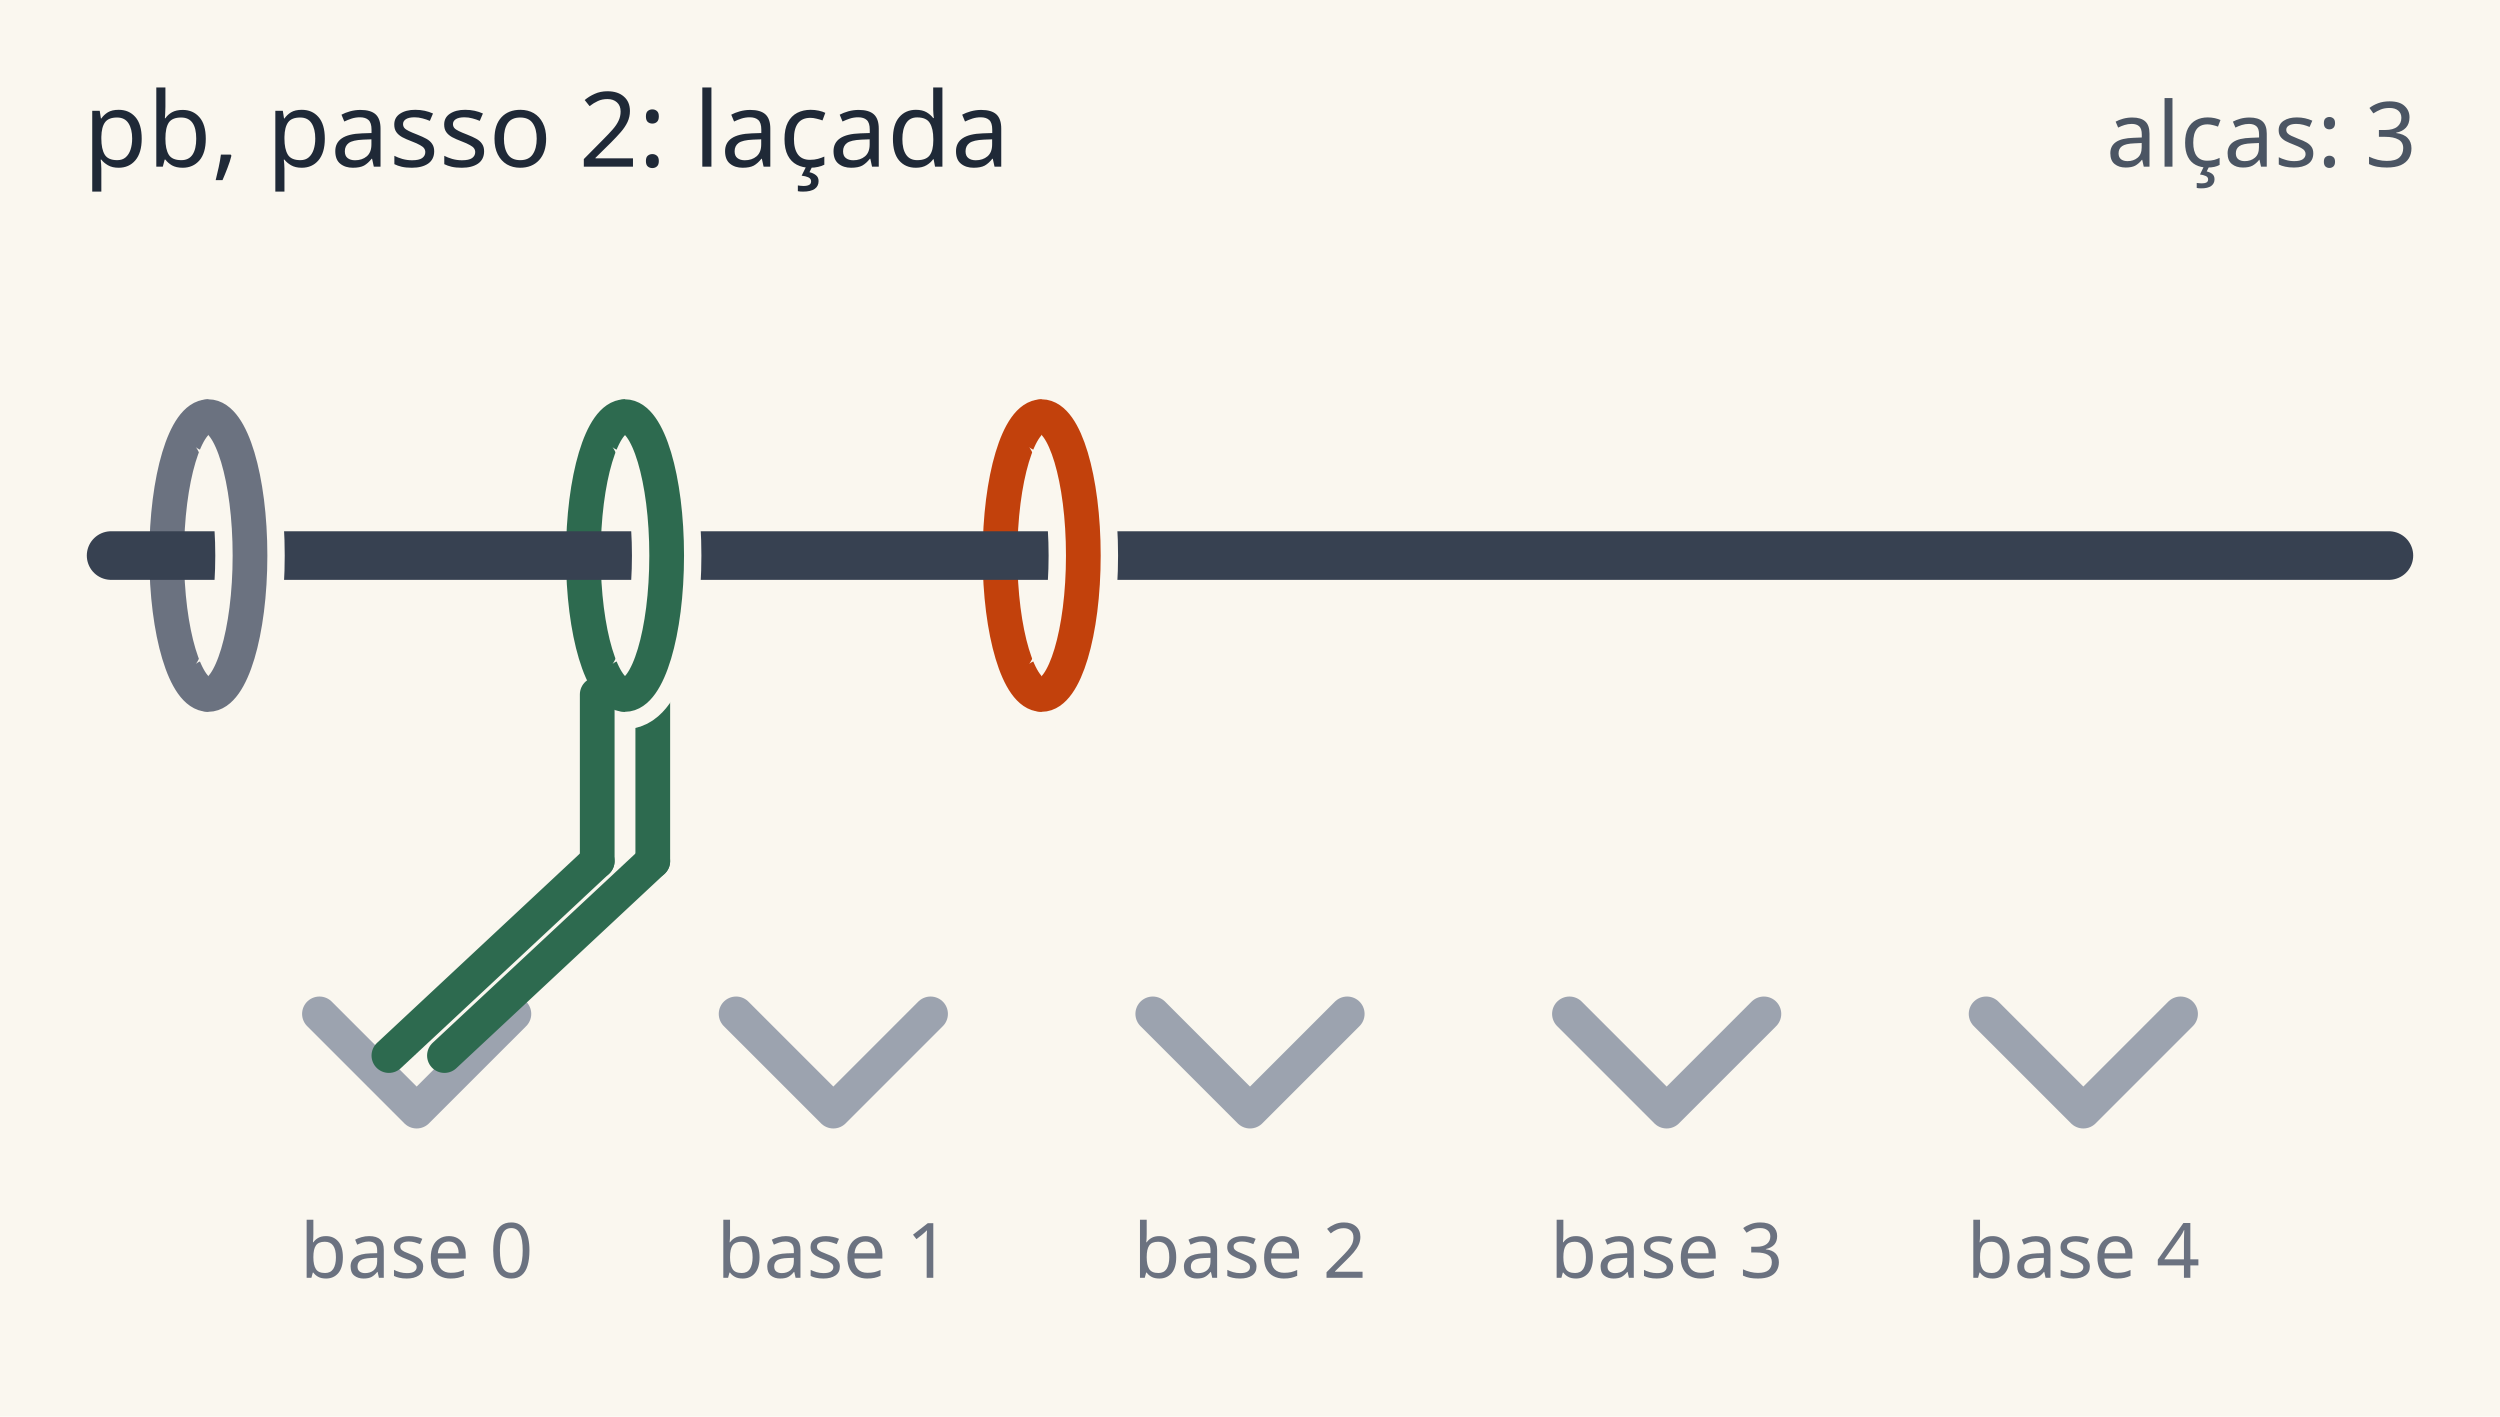
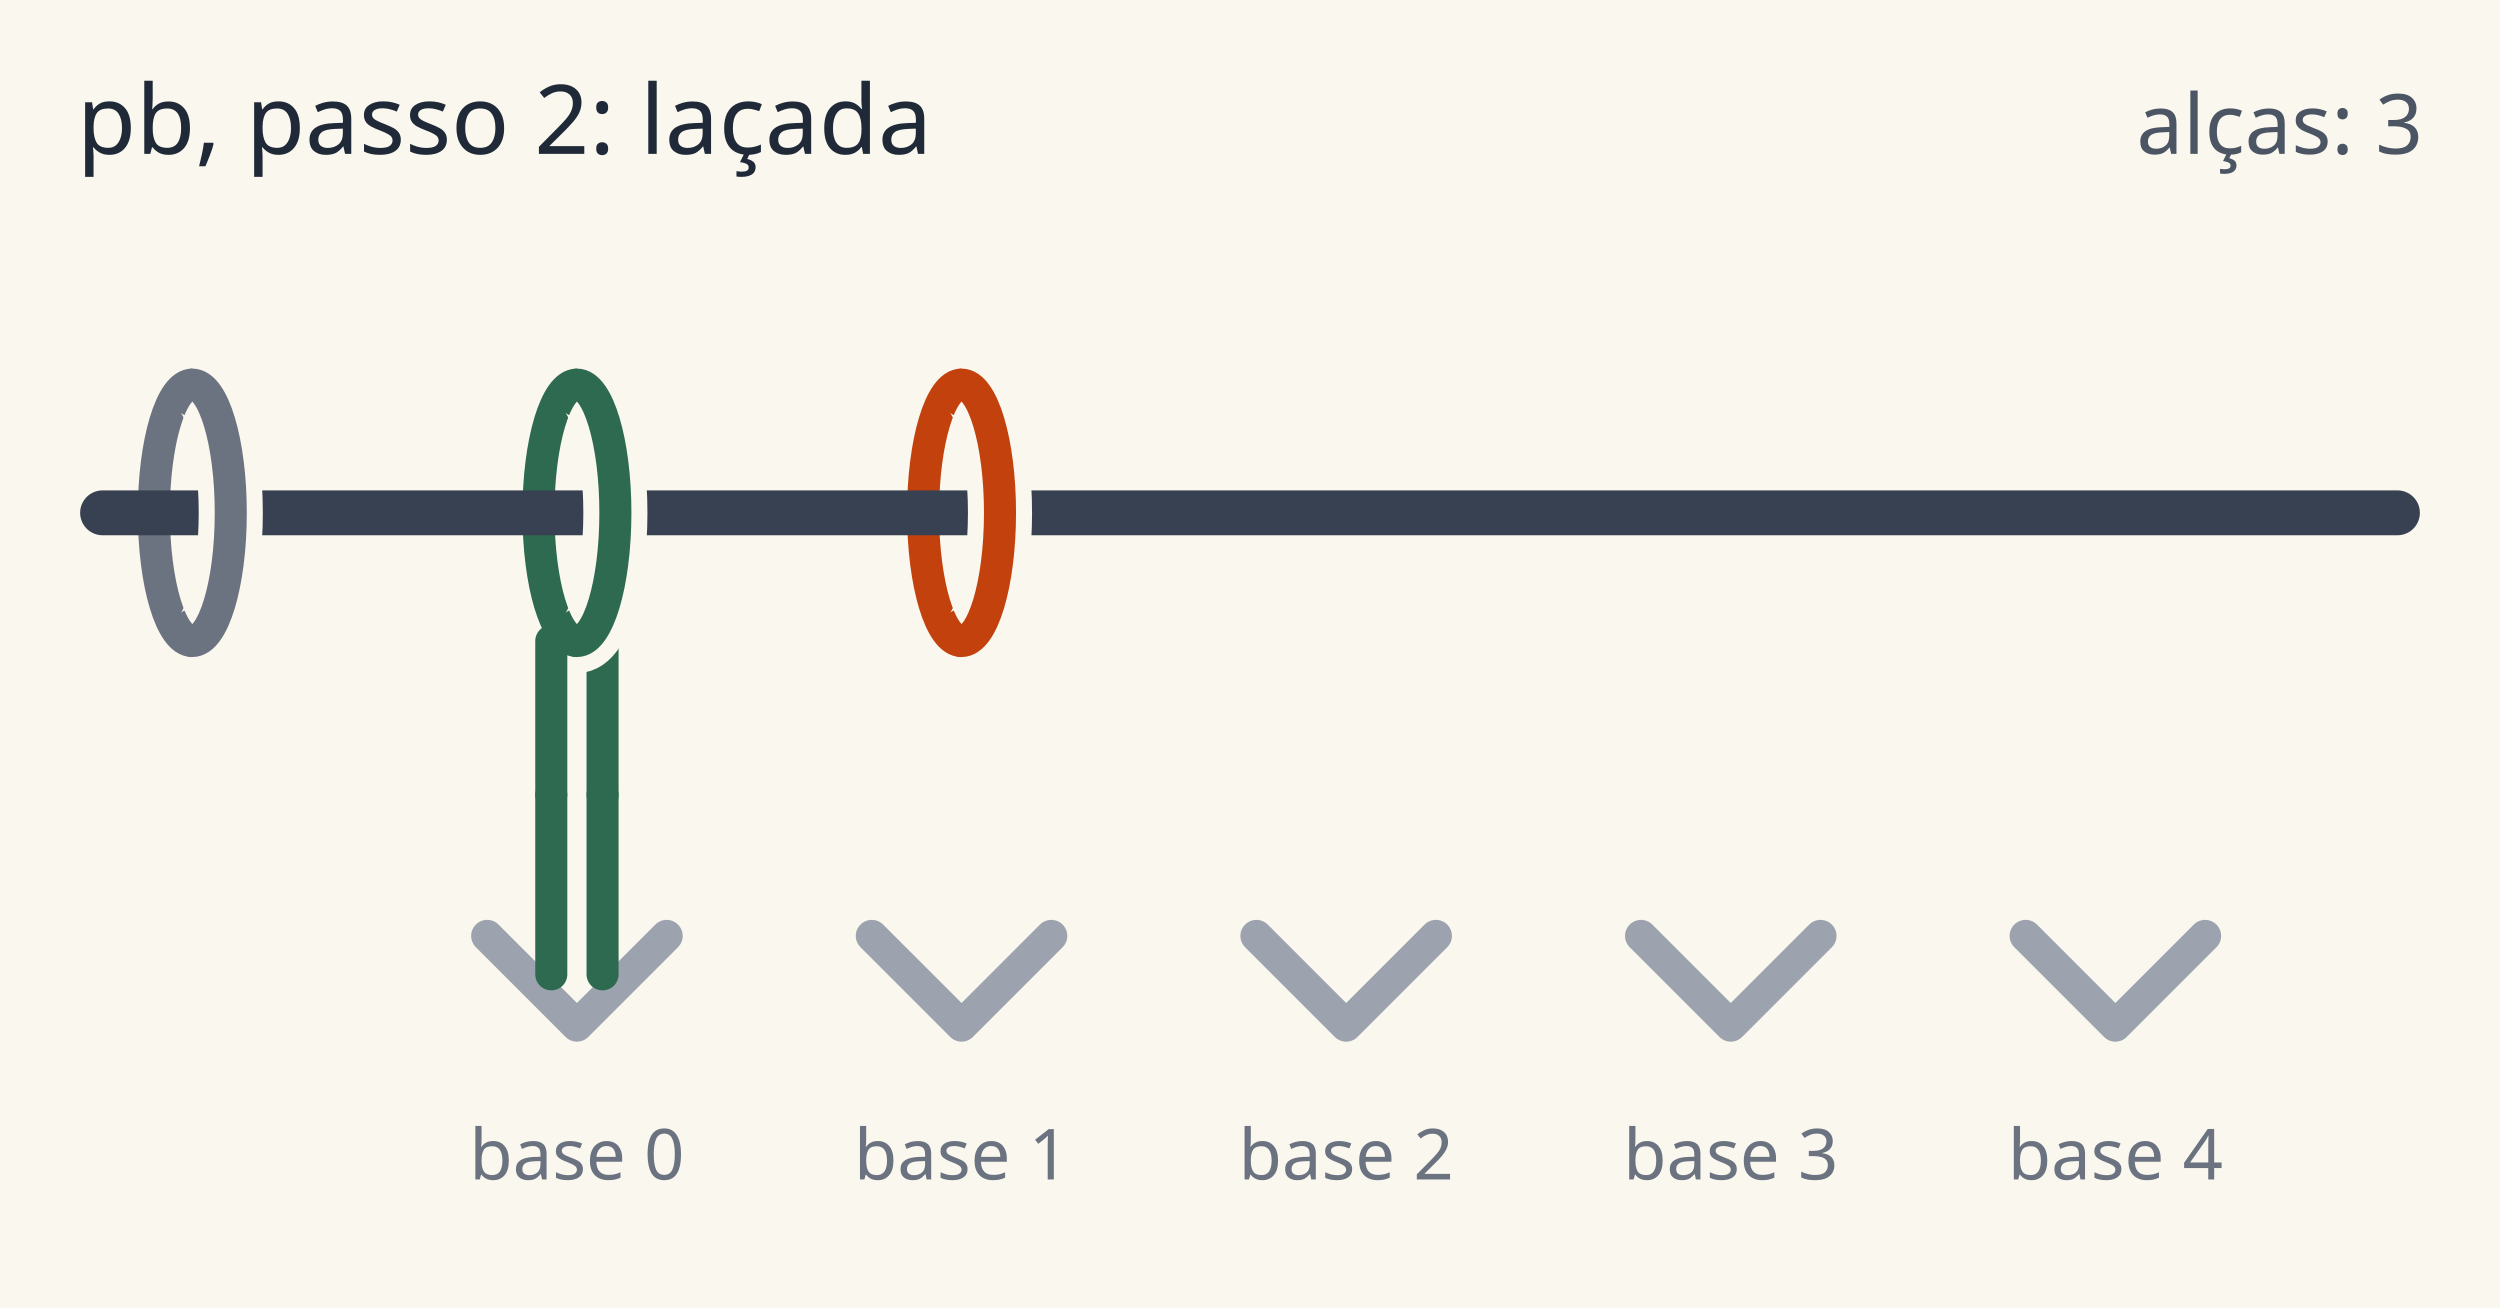
- <svg xmlns="http://www.w3.org/2000/svg" viewBox="0 0 360.0 204.0" width="360.0" height="204.0" font-family="sans-serif">
+ <svg xmlns="http://www.w3.org/2000/svg" viewBox="0 0 390.0 204.0" width="390.0" height="204.0" font-family="sans-serif">
  <rect width="100%" height="100%" fill="#faf7ef" />
  <text x="12" y="24" font-size="15" fill="#1f2937">pb, passo 2: laçada</text>
-   <text x="348.0" y="24" font-size="13" text-anchor="end" fill="#4b5563">alças: 3</text>
-   <path data-base-top="0" d="M 46.0 146.0 L 60.0 160.0 L 74.0 146.0" fill="none" stroke="#9ca3af" stroke-width="5" stroke-linecap="round" stroke-linejoin="round" />
-   <text x="60.0" y="184.0" font-size="11" text-anchor="middle" fill="#6b7280">base 0</text>
-   <path data-base-top="1" d="M 106.0 146.0 L 120.0 160.0 L 134.0 146.0" fill="none" stroke="#9ca3af" stroke-width="5" stroke-linecap="round" stroke-linejoin="round" />
-   <text x="120.0" y="184.0" font-size="11" text-anchor="middle" fill="#6b7280">base 1</text>
-   <path data-base-top="2" d="M 166.0 146.0 L 180.0 160.0 L 194.0 146.0" fill="none" stroke="#9ca3af" stroke-width="5" stroke-linecap="round" stroke-linejoin="round" />
-   <text x="180.0" y="184.0" font-size="11" text-anchor="middle" fill="#6b7280">base 2</text>
-   <path data-base-top="3" d="M 226.0 146.0 L 240.0 160.0 L 254.0 146.0" fill="none" stroke="#9ca3af" stroke-width="5" stroke-linecap="round" stroke-linejoin="round" />
-   <text x="240.0" y="184.0" font-size="11" text-anchor="middle" fill="#6b7280">base 3</text>
-   <path data-base-top="4" d="M 286.0 146.0 L 300.0 160.0 L 314.0 146.0" fill="none" stroke="#9ca3af" stroke-width="5" stroke-linecap="round" stroke-linejoin="round" />
-   <text x="300.0" y="184.0" font-size="11" text-anchor="middle" fill="#6b7280">base 4</text>
+   <text x="378.0" y="24" font-size="13" text-anchor="end" fill="#4b5563">alças: 3</text>
+   <path data-base-top="0" d="M 76.0 146.0 L 90.0 160.0 L 104.0 146.0" fill="none" stroke="#9ca3af" stroke-width="5" stroke-linecap="round" stroke-linejoin="round" />
+   <text x="90.0" y="184.0" font-size="11" text-anchor="middle" fill="#6b7280">base 0</text>
+   <path data-base-top="1" d="M 136.0 146.0 L 150.0 160.0 L 164.0 146.0" fill="none" stroke="#9ca3af" stroke-width="5" stroke-linecap="round" stroke-linejoin="round" />
+   <text x="150.0" y="184.0" font-size="11" text-anchor="middle" fill="#6b7280">base 1</text>
+   <path data-base-top="2" d="M 196.0 146.0 L 210.0 160.0 L 224.0 146.0" fill="none" stroke="#9ca3af" stroke-width="5" stroke-linecap="round" stroke-linejoin="round" />
+   <text x="210.0" y="184.0" font-size="11" text-anchor="middle" fill="#6b7280">base 2</text>
+   <path data-base-top="3" d="M 256.0 146.0 L 270.0 160.0 L 284.0 146.0" fill="none" stroke="#9ca3af" stroke-width="5" stroke-linecap="round" stroke-linejoin="round" />
+   <text x="270.0" y="184.0" font-size="11" text-anchor="middle" fill="#6b7280">base 3</text>
+   <path data-base-top="4" d="M 316.0 146.0 L 330.0 160.0 L 344.0 146.0" fill="none" stroke="#9ca3af" stroke-width="5" stroke-linecap="round" stroke-linejoin="round" />
+   <text x="330.0" y="184.0" font-size="11" text-anchor="middle" fill="#6b7280">base 4</text>
  <line data-leg="1" data-base="0" data-side="l" data-seg="v" x1="86.0" y1="100.0" x2="86.0" y2="124.0" stroke="#2d6a4f" stroke-width="5" stroke-linecap="round" />
-   <line data-leg="1" data-base="0" data-side="l" data-seg="d" x1="86.0" y1="124.0" x2="56.0" y2="152.0" stroke="#2d6a4f" stroke-width="5" stroke-linecap="round" />
+   <line data-leg="1" data-base="0" data-side="l" data-seg="d" x1="86.0" y1="124.0" x2="86.0" y2="152.0" stroke="#2d6a4f" stroke-width="5" stroke-linecap="round" />
  <line data-leg="1" data-base="0" data-side="r" data-seg="v" x1="94.0" y1="100.0" x2="94.0" y2="124.0" stroke="#2d6a4f" stroke-width="5" stroke-linecap="round" />
-   <line data-leg="1" data-base="0" data-side="r" data-seg="d" x1="94.0" y1="124.0" x2="64.0" y2="152.0" stroke="#2d6a4f" stroke-width="5" stroke-linecap="round" />
+   <line data-leg="1" data-base="0" data-side="r" data-seg="d" x1="94.0" y1="124.0" x2="94.0" y2="152.0" stroke="#2d6a4f" stroke-width="5" stroke-linecap="round" />
  <path data-loop="0" data-kind="initial" data-on-hook="1" data-part="back" d="M 30.0 60.0 A 6 20 0 0 0 30.0 100.0" fill="none" stroke="#6b7280" stroke-width="5" stroke-linecap="round" />
  <path data-loop="1" data-kind="pulled" data-on-hook="1" data-part="back" d="M 90.0 60.0 A 6 20 0 0 0 90.0 100.0" fill="none" stroke="#2d6a4f" stroke-width="5" stroke-linecap="round" />
  <path data-loop="2" data-kind="yo" data-on-hook="1" data-part="back" d="M 150.0 60.0 A 6 20 0 0 0 150.0 100.0" fill="none" stroke="#c2410c" stroke-width="5" stroke-linecap="round" />
-   <line data-hook="1" x1="16" y1="80" x2="344.0" y2="80" stroke="#374151" stroke-width="7" stroke-linecap="round" />
+   <line data-hook="1" x1="16" y1="80" x2="374.0" y2="80" stroke="#374151" stroke-width="7" stroke-linecap="round" />
  <path d="M 30.0 60.0 A 6 20 0 0 1 30.0 100.0" fill="none" stroke="#faf7ef" stroke-width="10" stroke-linecap="butt" />
  <path data-loop="0" data-kind="initial" data-on-hook="1" data-part="front" d="M 30.0 60.0 A 6 20 0 0 1 30.0 100.0" fill="none" stroke="#6b7280" stroke-width="5" stroke-linecap="round" />
  <path d="M 90.0 60.0 A 6 20 0 0 1 90.0 100.0" fill="none" stroke="#faf7ef" stroke-width="10" stroke-linecap="butt" />
  <path data-loop="1" data-kind="pulled" data-on-hook="1" data-part="front" d="M 90.0 60.0 A 6 20 0 0 1 90.0 100.0" fill="none" stroke="#2d6a4f" stroke-width="5" stroke-linecap="round" />
  <path d="M 150.0 60.0 A 6 20 0 0 1 150.0 100.0" fill="none" stroke="#faf7ef" stroke-width="10" stroke-linecap="butt" />
  <path data-loop="2" data-kind="yo" data-on-hook="1" data-part="front" d="M 150.0 60.0 A 6 20 0 0 1 150.0 100.0" fill="none" stroke="#c2410c" stroke-width="5" stroke-linecap="round" />
</svg>
